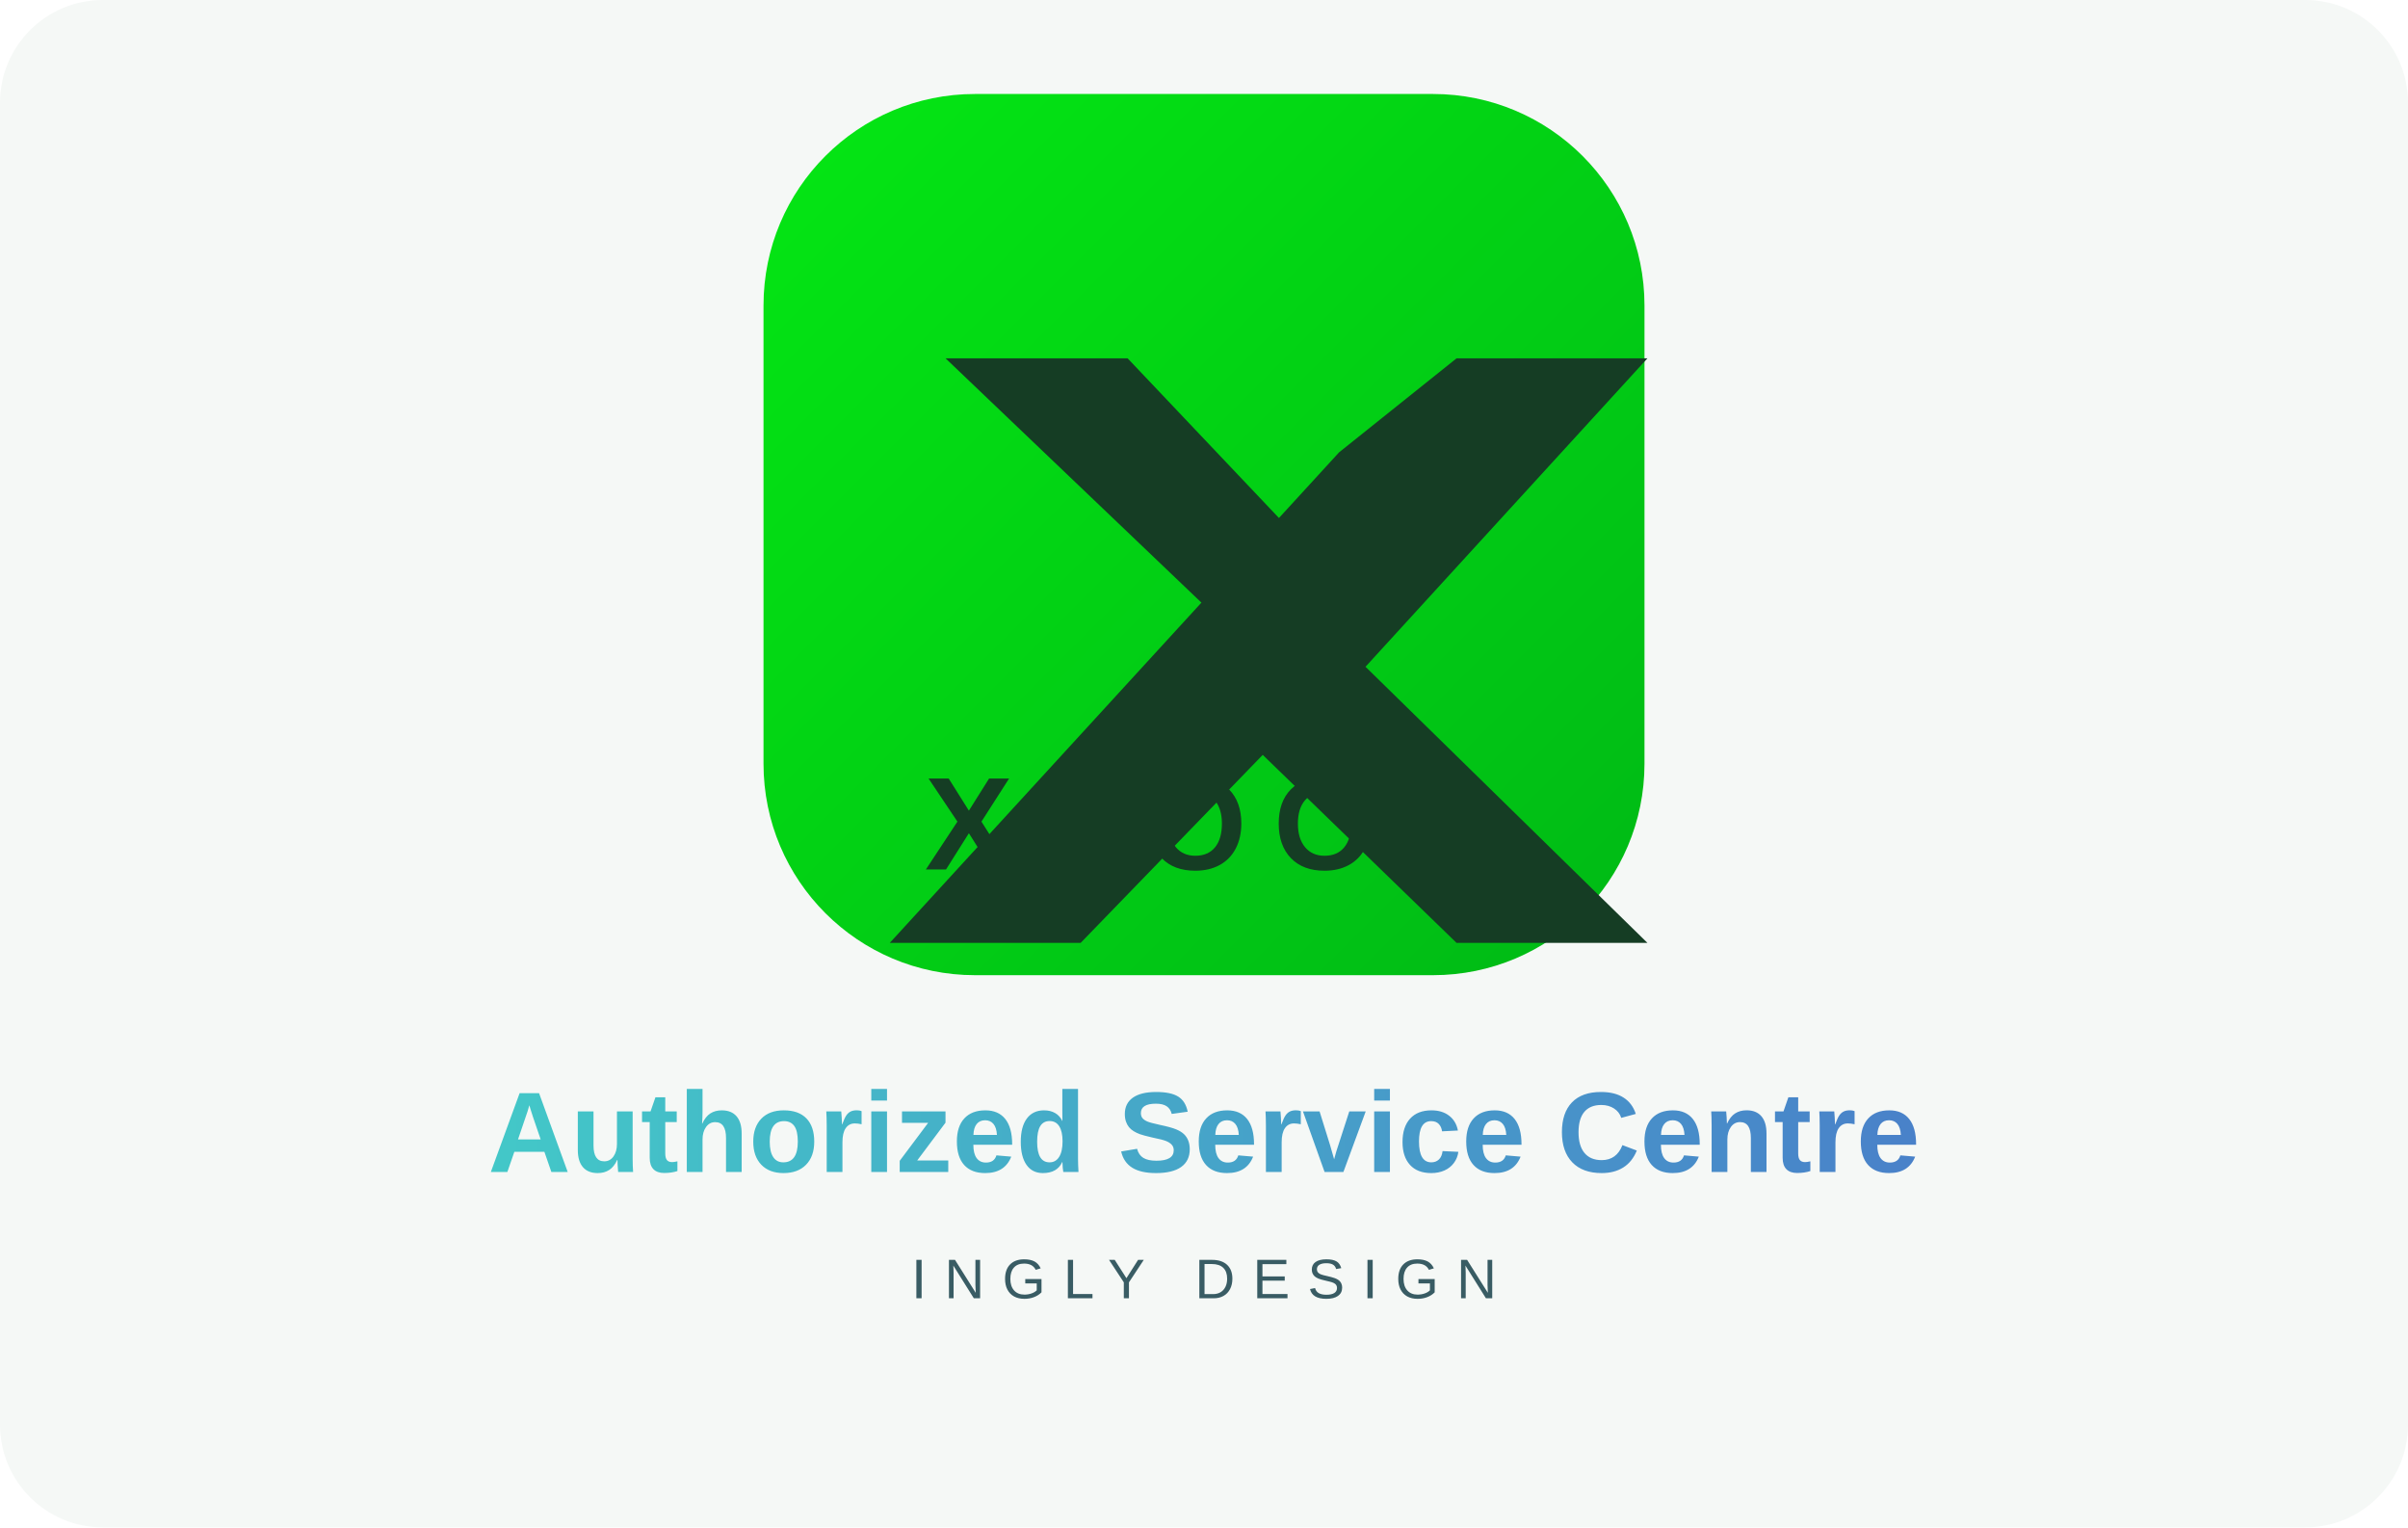
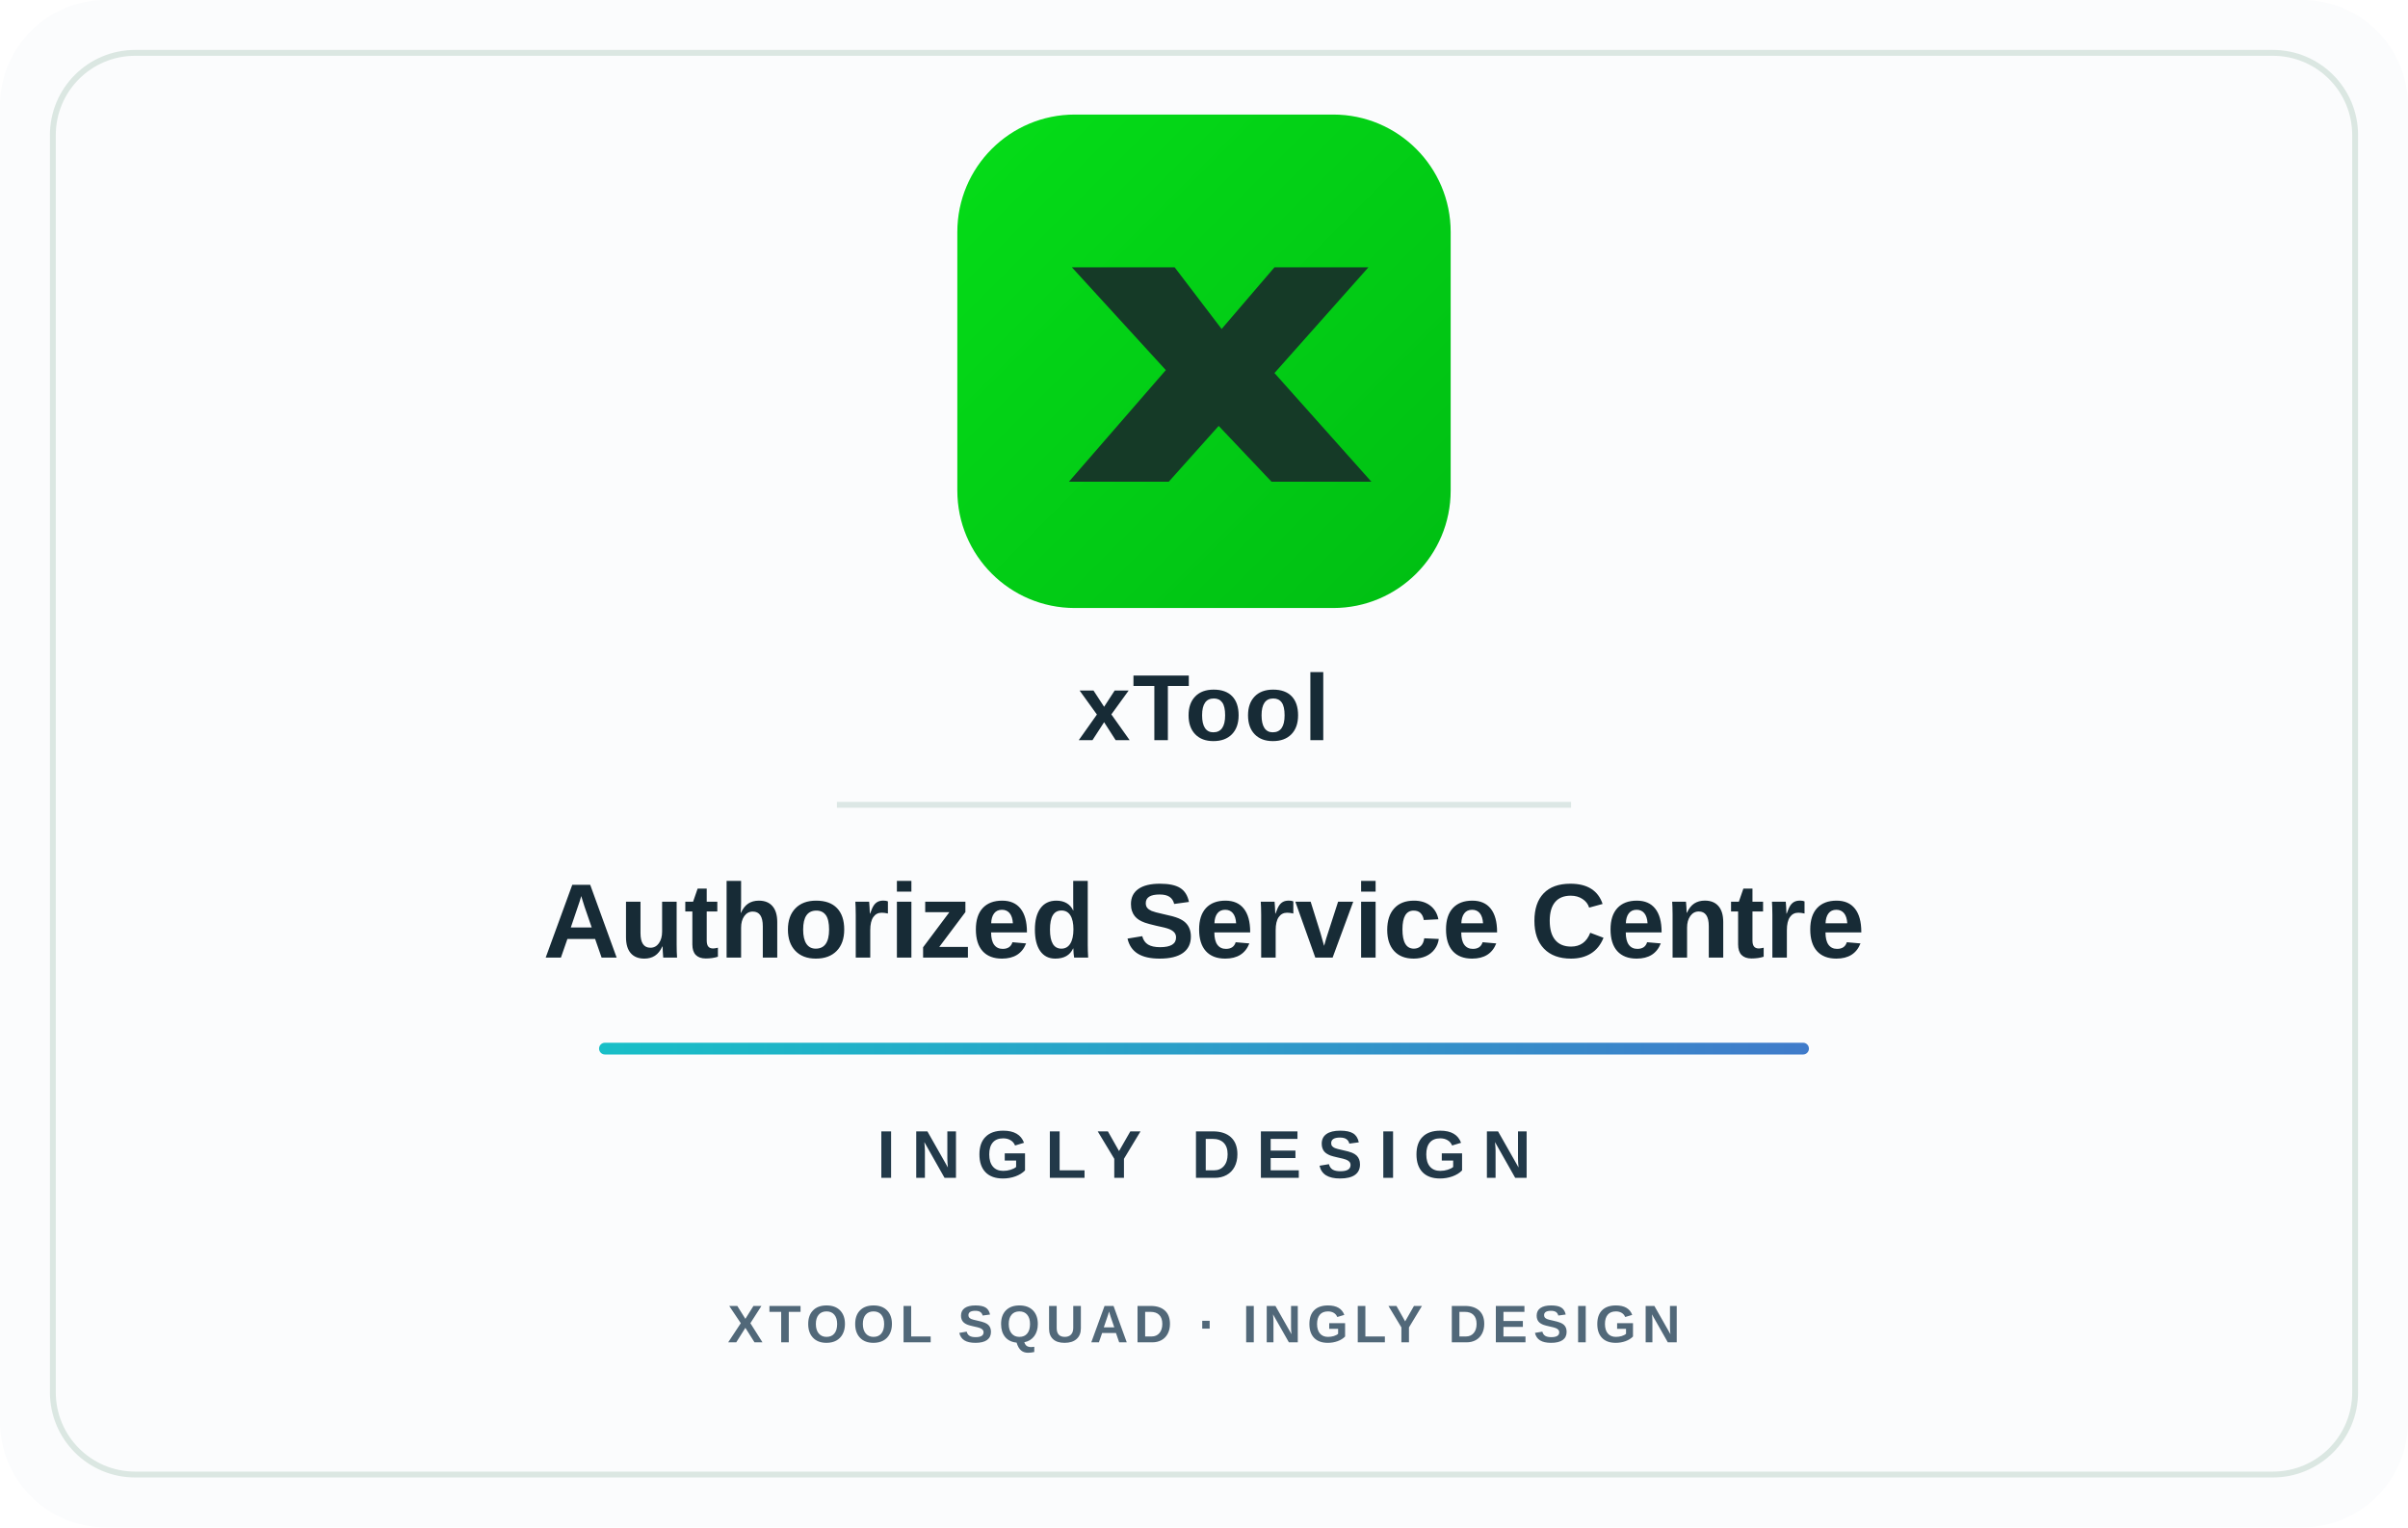
- <svg xmlns="http://www.w3.org/2000/svg" viewBox="0 0 820 520" role="img" aria-labelledby="t d">
+ <svg xmlns="http://www.w3.org/2000/svg" width="820" height="520" viewBox="0 0 820 520" role="img" aria-labelledby="t d">
  <defs>
-     <linearGradient id="g" x2="1" y2="1">
-       <stop stop-color="#04e714" />
-       <stop offset="1" stop-color="#00b915" />
+     <linearGradient id="green" x1="0" y1="0" x2="1" y2="1">
+       <stop stop-color="#05dd18" />
+       <stop offset="1" stop-color="#00be13" />
    </linearGradient>
-     <linearGradient id="b" x2="1">
-       <stop stop-color="#43c8c8" />
-       <stop offset="1" stop-color="#4981c9" />
+     <linearGradient id="aqua" x1="0" y1="0" x2="1" y2="0">
+       <stop stop-color="#18bfc7" />
+       <stop offset="1" stop-color="#407bca" />
    </linearGradient>
  </defs>
-   <rect width="820" height="520" rx="35" fill="#f5f8f6" />
-   <rect x="260" y="32" width="300" height="300" rx="72" fill="url(#g)" />
-   <g fill="#153d24">
-     <path d="M322 122h62l73 77-25 28zM496 122h65l-96 105 96 94h-65l-66-64-62 64h-65l153-167z" />
-   </g>
-   <text x="410" y="296" text-anchor="middle" font-size="45" letter-spacing="9" font-family="Arial,sans-serif" font-weight="bold" fill="#153d24">XTOOL</text>
-   <text x="410" y="399" text-anchor="middle" font-size="39" font-family="Arial,sans-serif" font-weight="700" fill="url(#b)">Authorized Service Centre</text>
-   <text x="410" y="442" text-anchor="middle" font-size="19" letter-spacing="6" font-family="Arial,sans-serif" fill="#395c64">INGLY DESIGN</text>
+   <rect width="820" height="520" rx="36" fill="#fbfcfd" />
+   <rect x="18" y="18" width="784" height="484" rx="28" fill="none" stroke="#dbe7e2" stroke-width="2" />
+   <rect x="326" y="39" width="168" height="168" rx="40" fill="url(#green)" />
+   <path d="M365 91H400L416 112L434 91H466L434 127L467 164H433L415 145L398 164H364L397 126Z" fill="#153a27" />
+   <text x="410" y="252" fill="#172b36" text-anchor="middle" font-family="Arial,Helvetica,sans-serif" font-size="32" font-weight="700" letter-spacing=".7">xTool</text>
+   <path d="M285 274H535" stroke="#dce7e5" stroke-width="2" />
+   <text x="410" y="326" fill="#172b36" text-anchor="middle" font-family="Arial,Helvetica,sans-serif" font-size="36" font-weight="700">Authorized Service Centre</text>
+   <rect x="204" y="355" width="412" height="4" rx="2" fill="url(#aqua)" />
+   <text x="410" y="401" fill="#223949" text-anchor="middle" font-family="Arial,Helvetica,sans-serif" font-size="23" font-weight="700" letter-spacing="5.5">INGLY DESIGN</text>
+   <text x="410" y="457" fill="#516879" text-anchor="middle" font-family="Arial,Helvetica,sans-serif" font-size="18" font-weight="600" letter-spacing="2">XTOOL SQUAD · INGLY DESIGN</text>
</svg>
